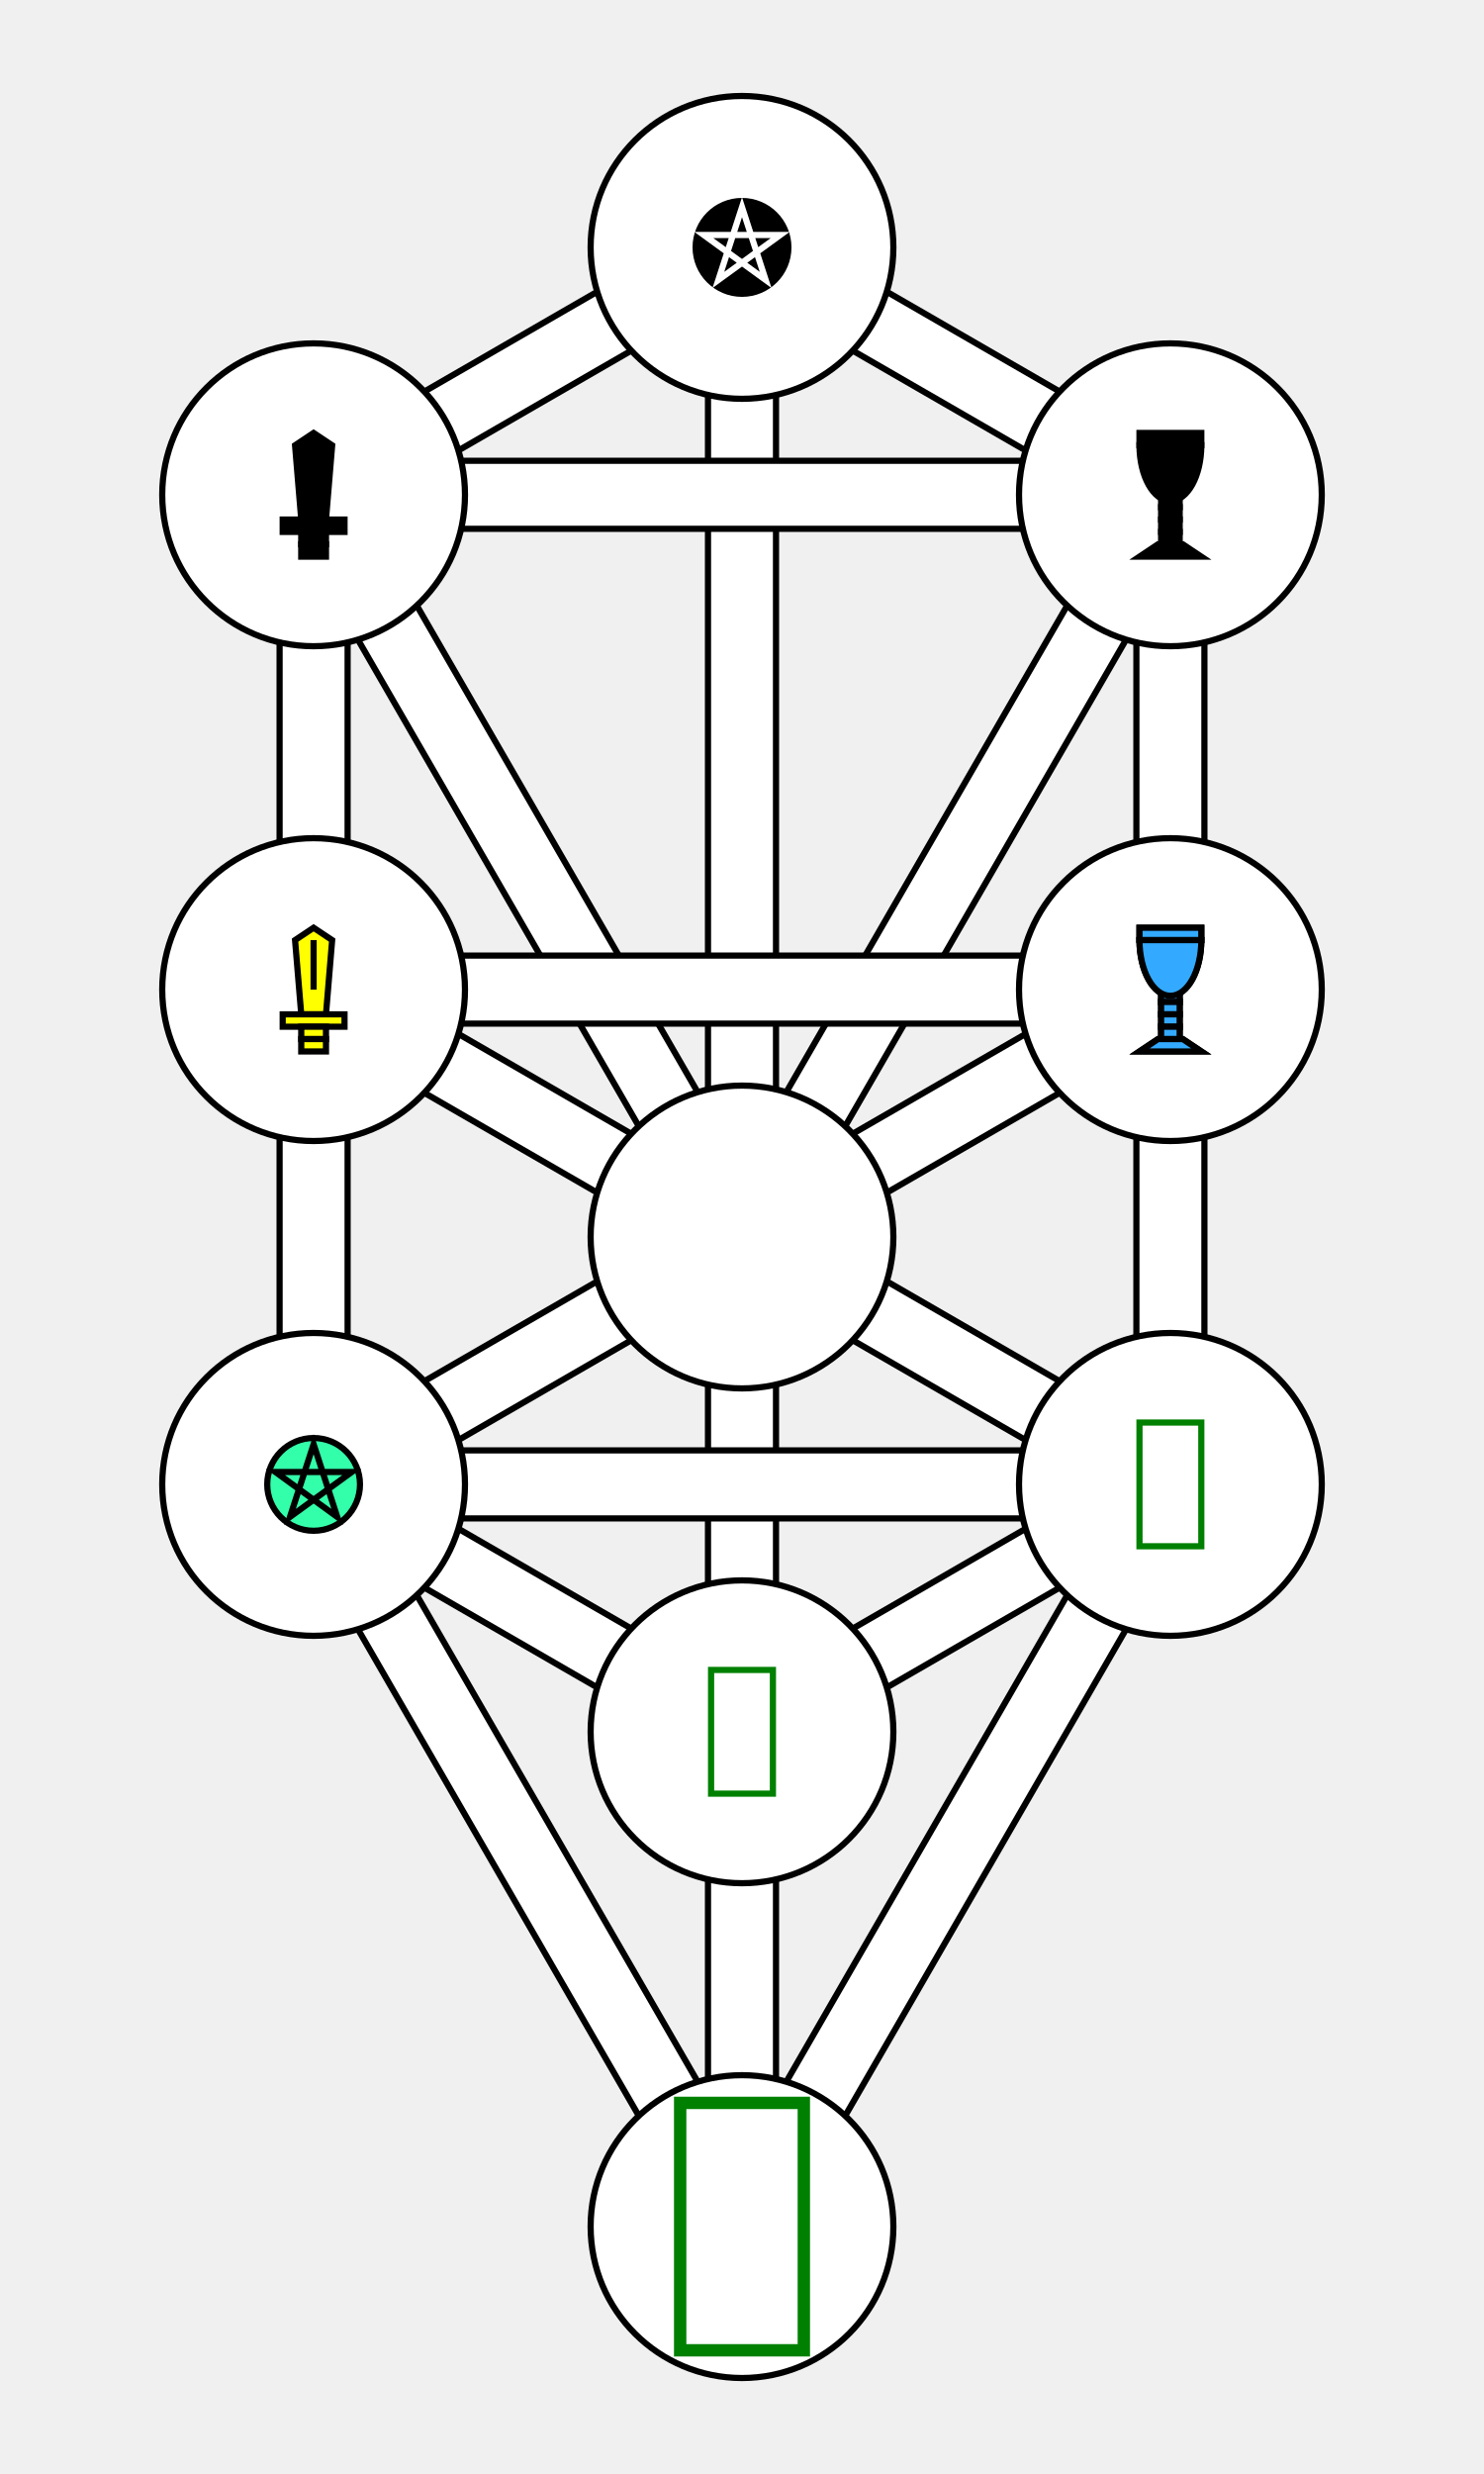
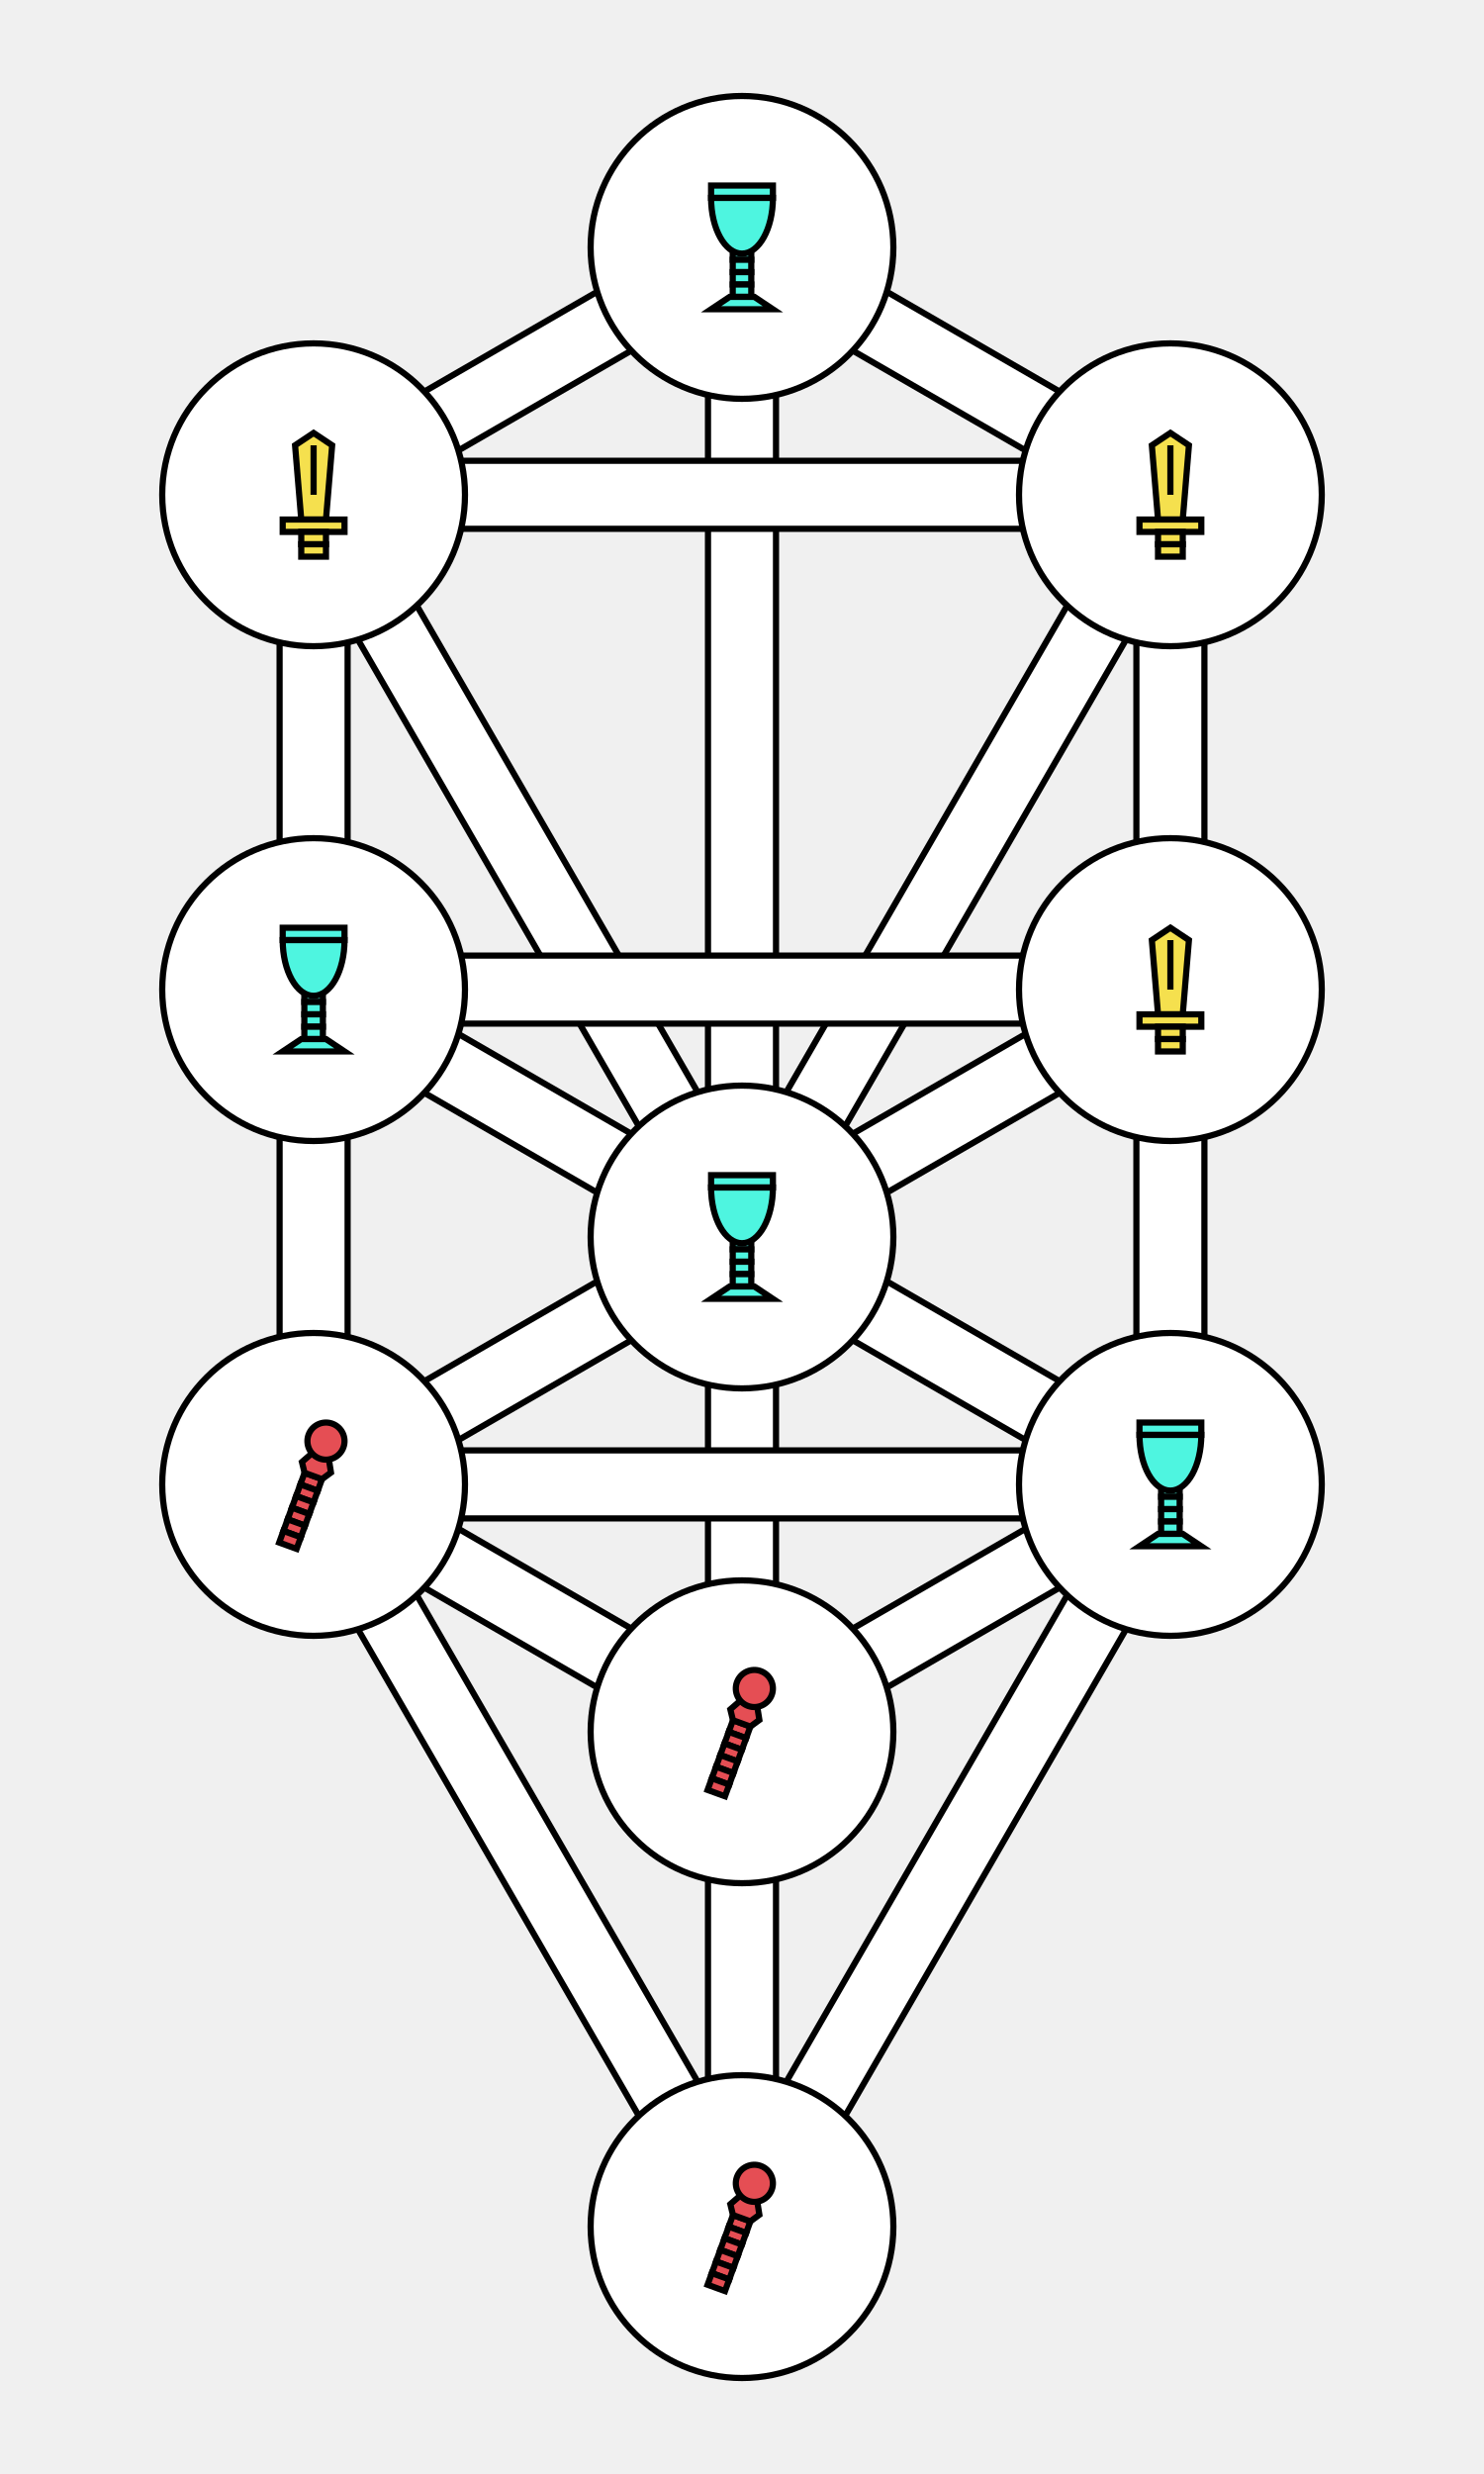
<svg xmlns="http://www.w3.org/2000/svg" version="1.2" width="360" height="600" viewBox="-600 -1000 1200 2000" preserveAspectRatio="xMinYMin meet">
  <style type="text/css">

    #my-rect { fill: blue; }

</style>
  <defs>
    <g id="sword-icon">
      <path d="M0,-10 l3,2 -1,12 h-4 l-1,-12 z" />
      <line x1="0" y1="0" x2="0" y2="-8" />
      <rect x="-5" y="4" width="10" height="2" />
      <rect x="-2" y="6" width="4" height="2" />
      <rect x="-2" y="8" width="4" height="2" />
    </g>
    <g id="cup-icon">
      <rect x="-5" y="-10" width="10" height="2" />
      <rect x="-1.5" y="0" width="3" height="2" />
      <rect x="-1.5" y="2" width="3" height="2" />
      <rect x="-1.5" y="4" width="3" height="2" />
      <rect x="-1.5" y="6" width="3" height="2" />
      <path d="M-2,8 l-3,2 h10 l-3,-2 z" />
      <path d="M-5,-8 a 5,9 0,0,0 10,0 z" />
    </g>
-     <g id="wandy-icon">
-       <path d="          M-1.5,-4 v10.5 a 2.5,2 0,1,0 3,0 v-10.5 z        " />
-       <path d="M-1.5,6.5 a 3,3 0,0,0 3,0                  M-1.5,4.5 a 3,3 0,0,0 3,0                  M-1.5,2.5 a 3,3 0,0,0 3,0                  M-1.5,0.5 a 3,3 0,0,0 3,0         " />
-       <circle cx="0" cy="-7" r="2.5" />
-     </g>
-     <g id="wand2-icon">
-       <path d="M-1,-2.2            a 2.5,2 0,1,1 2,0 v 8            a 2.5,2 0,1,1 -2,0            z" />
-       <path d="M-5,-6 a 4,3 0,0,1 10,0" fill="none" />
-       <path d="M-4.5,-3.5 a 3,3 0,0,1 9,0" fill="none" />
-     </g>
-     <g id="wand3-icon">
-       <path d="M-1,-6            a 2,2 0,1,1 2,0 v 12            a 2,2 0,1,1 -2,0            z" />
-     </g>
    <g id="wand-icon">
-       <rect x="-5" y="-10" width="10" height="20" stroke="green" fill="none" />
-       <path d="     " />
+       <g transform="translate(2,-7) rotate(20)">
+         <rect x="-1.5" y="6" width="3" height="2" />
+         <rect x="-1.5" y="8" width="3" height="2" />
+         <rect x="-1.5" y="10" width="3" height="2" />
+         <rect x="-1.5" y="12" width="3" height="2" />
+         <rect x="-1.5" y="14" width="3" height="2" />
+         <rect x="-1.5" y="16" width="3" height="2" />
+         <polygon points="0,0 -2.5,4.5 -1.5,6 1.5,6 2.5,4.5" />
+         <circle cx="0" cy="0" r="3" />
+       </g>
    </g>
    <g id="pentacle-icon">
-       <circle cx="0" cy="0" r="7.5" />
+       <circle cx="0" cy="0" r="7.5" stroke="black" />
      <path d="M0,-6.5 L 3.821 5.259 -6.182 -2.009         6.182 -2.009 -3.821 5.259 z " />
-     </g>
-     <g id="pentacle-black-icon">
-       <circle cx="0" cy="0" r="7.5" stroke="black" fill="black" />
-       <path stroke="white" d="M0,-6.5 L 3.821 5.259 -6.182 -2.009         6.182 -2.009 -3.821 5.259 z " />
    </g>
    <circle id="sephira" r="122.407">
      </circle>
    <path id="path-11" fill="none" d="M0,-800 L 346.41,-600" />
    <path id="path-12" fill="none" d="M-346.41,-600 L0,-800" />
    <path id="path-13" fill="none" d="M0,-800 L 0,0" />
    <path id="path-14" fill="none" d="M-346.41,-600 L346.41,-600" />
    <path id="path-15" fill="none" d="M0,0 L346.41,-600" />
    <path id="path-16" fill="none" d="M346.41,-600 L346.41,-200" />
    <path id="path-17" fill="none" d="M-346.41,-600 L0,0" />
    <path id="path-18" fill="none" d="M-346.41,-600 L-346.41,-200" />
    <path id="path-19" fill="none" d="M-346.41,-200 L346.41,-200" />
    <path id="path-20" fill="none" d="M0,0 L346.41,-200" />
    <path id="path-21" fill="none" d="M346.41,-200 L346.41,200" />
    <path id="path-22" fill="none" d="M-346.41,-200 L0,0" />
    <path id="path-23" fill="none" d="M-346.41,-200 L-346.41,200" />
    <path id="path-24" fill="none" d="M0,0 L346.41,200" />
    <path id="path-25" fill="none" d="M0,0 L0,400" />
    <path id="path-26" fill="none" d="M-346.41,200 L0,0" />
    <path id="path-27" fill="none" d="M-346.41,200 L346.41,200" />
    <path id="path-28" fill="none" d="M0,400 L346.41,200" />
    <path id="path-29" fill="none" d="M0,800 L346.41,200" />
    <path id="path-30" fill="none" d="M-346.41,200 L0,400" />
    <path id="path-31" fill="none" d="M-346.41,200 L0,800" />
    <path id="path-32" fill="none" d="M0,400 L0,800" />
  </defs>
  <g>
    <use href="#path-11" stroke="black" stroke-width="60" />
    <use href="#path-11" stroke="white" stroke-width="50" />
    <use href="#path-12" stroke="black" stroke-width="60" />
    <use href="#path-12" stroke="white" stroke-width="50" />
    <use href="#path-13" stroke="black" stroke-width="60" />
    <use href="#path-13" stroke="white" stroke-width="50" />
    <use href="#path-14" stroke="black" stroke-width="60" />
    <use href="#path-14" stroke="white" stroke-width="50" />
    <use href="#path-15" stroke="black" stroke-width="60" />
    <use href="#path-15" stroke="white" stroke-width="50" />
    <use href="#path-16" stroke="black" stroke-width="60" />
    <use href="#path-16" stroke="white" stroke-width="50" />
    <use href="#path-17" stroke="black" stroke-width="60" />
    <use href="#path-17" stroke="white" stroke-width="50" />
    <use href="#path-18" stroke="black" stroke-width="60" />
    <use href="#path-18" stroke="white" stroke-width="50" />
    <use href="#path-19" stroke="black" stroke-width="60" />
    <use href="#path-19" stroke="white" stroke-width="50" />
    <use href="#path-20" stroke="black" stroke-width="60" />
    <use href="#path-20" stroke="white" stroke-width="50" />
    <use href="#path-21" stroke="black" stroke-width="60" />
    <use href="#path-21" stroke="white" stroke-width="50" />
    <use href="#path-22" stroke="black" stroke-width="60" />
    <use href="#path-22" stroke="white" stroke-width="50" />
    <use href="#path-23" stroke="black" stroke-width="60" />
    <use href="#path-23" stroke="white" stroke-width="50" />
    <use href="#path-24" stroke="black" stroke-width="60" />
    <use href="#path-24" stroke="white" stroke-width="50" />
    <use href="#path-25" stroke="black" stroke-width="60" />
    <use href="#path-25" stroke="white" stroke-width="50" />
    <use href="#path-26" stroke="black" stroke-width="60" />
    <use href="#path-26" stroke="white" stroke-width="50" />
    <use href="#path-27" stroke="black" stroke-width="60" />
    <use href="#path-27" stroke="white" stroke-width="50" />
    <use href="#path-28" stroke="black" stroke-width="60" />
    <use href="#path-28" stroke="white" stroke-width="50" />
    <use href="#path-29" stroke="black" stroke-width="60" />
    <use href="#path-29" stroke="white" stroke-width="50" />
    <use href="#path-30" stroke="black" stroke-width="60" />
    <use href="#path-30" stroke="white" stroke-width="50" />
    <use href="#path-31" stroke="black" stroke-width="60" />
    <use href="#path-31" stroke="white" stroke-width="50" />
    <use href="#path-32" stroke="black" stroke-width="60" />
    <use href="#path-32" stroke="white" stroke-width="50" />
  </g>
  <g stroke="black" fill="white" stroke-width="5">
    <use href="#sephira" x="0" y="-800" />
    <use href="#sephira" x="346.41" y="-600" />
    <use href="#sephira" x="-346.41" y="-600" />
    <use href="#sephira" x="346.41" y="-200" />
    <use href="#sephira" x="-346.41" y="-200" />
    <use href="#sephira" x="0" y="0" />
    <use href="#sephira" x="346.41" y="200" />
    <use href="#sephira" x="-346.41" y="200" />
    <use href="#sephira" x="0" y="400" />
    <use href="#sephira" x="0" y="800" />
  </g>
  <g stroke-width="1">
-     <use href="#pentacle-black-icon" transform="translate(0,-800) scale(5,5)" />
-     <use href="#sword-icon" fill="black" stroke="black" transform="translate(-346.41,-600) scale(5,5)" />
-     <use href="#cup-icon" fill="black" stroke="black" transform="translate(346.41,-600) scale(5,5)" />
-     <use href="#cup-icon" fill="#33aaff" stroke="black" transform="translate(346.41,-200) scale(5,5)" />
-     <use href="#sword-icon" fill="yellow" stroke="black" transform="translate(-346.41,-200) scale(5,5)" />
-     <use href="#cup-icon" fill="#33aaff" stroke="black" transform="translate(346.41,-200) scale(5,5)" />
-     <use href="#pentacle-icon" fill="#33ffaa" stroke="black" transform="translate(-346.41,200) scale(5,5)" />
-     <use href="#wand-icon" fill="#ff33aa" stroke="black" transform="translate(346.41,200) scale(5,5)" />
-     <use href="#wand-icon" fill="black" stroke="black" transform="translate(0,400) scale(5,5)" />
-     <use href="#wand-icon" fill="#ff33aa" stroke="black" transform="translate(0,800) scale(10,10)" />
+     <use href="#cup-icon" fill="#4ef5e0" stroke="black" transform="translate(0,-800) scale(5,5)" />
+     <use href="#sword-icon" fill="#f5e04e" stroke="black" transform="translate(346.41,-600) scale(5,5)" />
+     <use href="#sword-icon" fill="#f5e04e" stroke="black" transform="translate(-346.41,-600) scale(5,5)" />
+     <use href="#sword-icon" fill="#f5e04e" stroke="black" transform="translate(346.41,-200) scale(5,5)" />
+     <use href="#cup-icon" fill="#4ef5e0" stroke="black" transform="translate(-346.41,-200) scale(5,5)" />
+     <use href="#cup-icon" fill="#4ef5e0" stroke="black" transform="translate(0,0) scale(5,5)" />
+     <use href="#cup-icon" fill="#4ef5e0" stroke="black" transform="translate(346.41,200) scale(5,5)" />
+     <use href="#wand-icon" fill="#e54e54" stroke="black" transform="translate(-346.41,200) scale(5,5)" />
+     <use href="#wand-icon" fill="#e54e54" stroke="black" transform="translate(0,400) scale(5,5)" />
+     <use href="#wand-icon" fill="#e54e54" stroke="black" transform="translate(0,800) scale(5,5)" />
  </g>
</svg>
